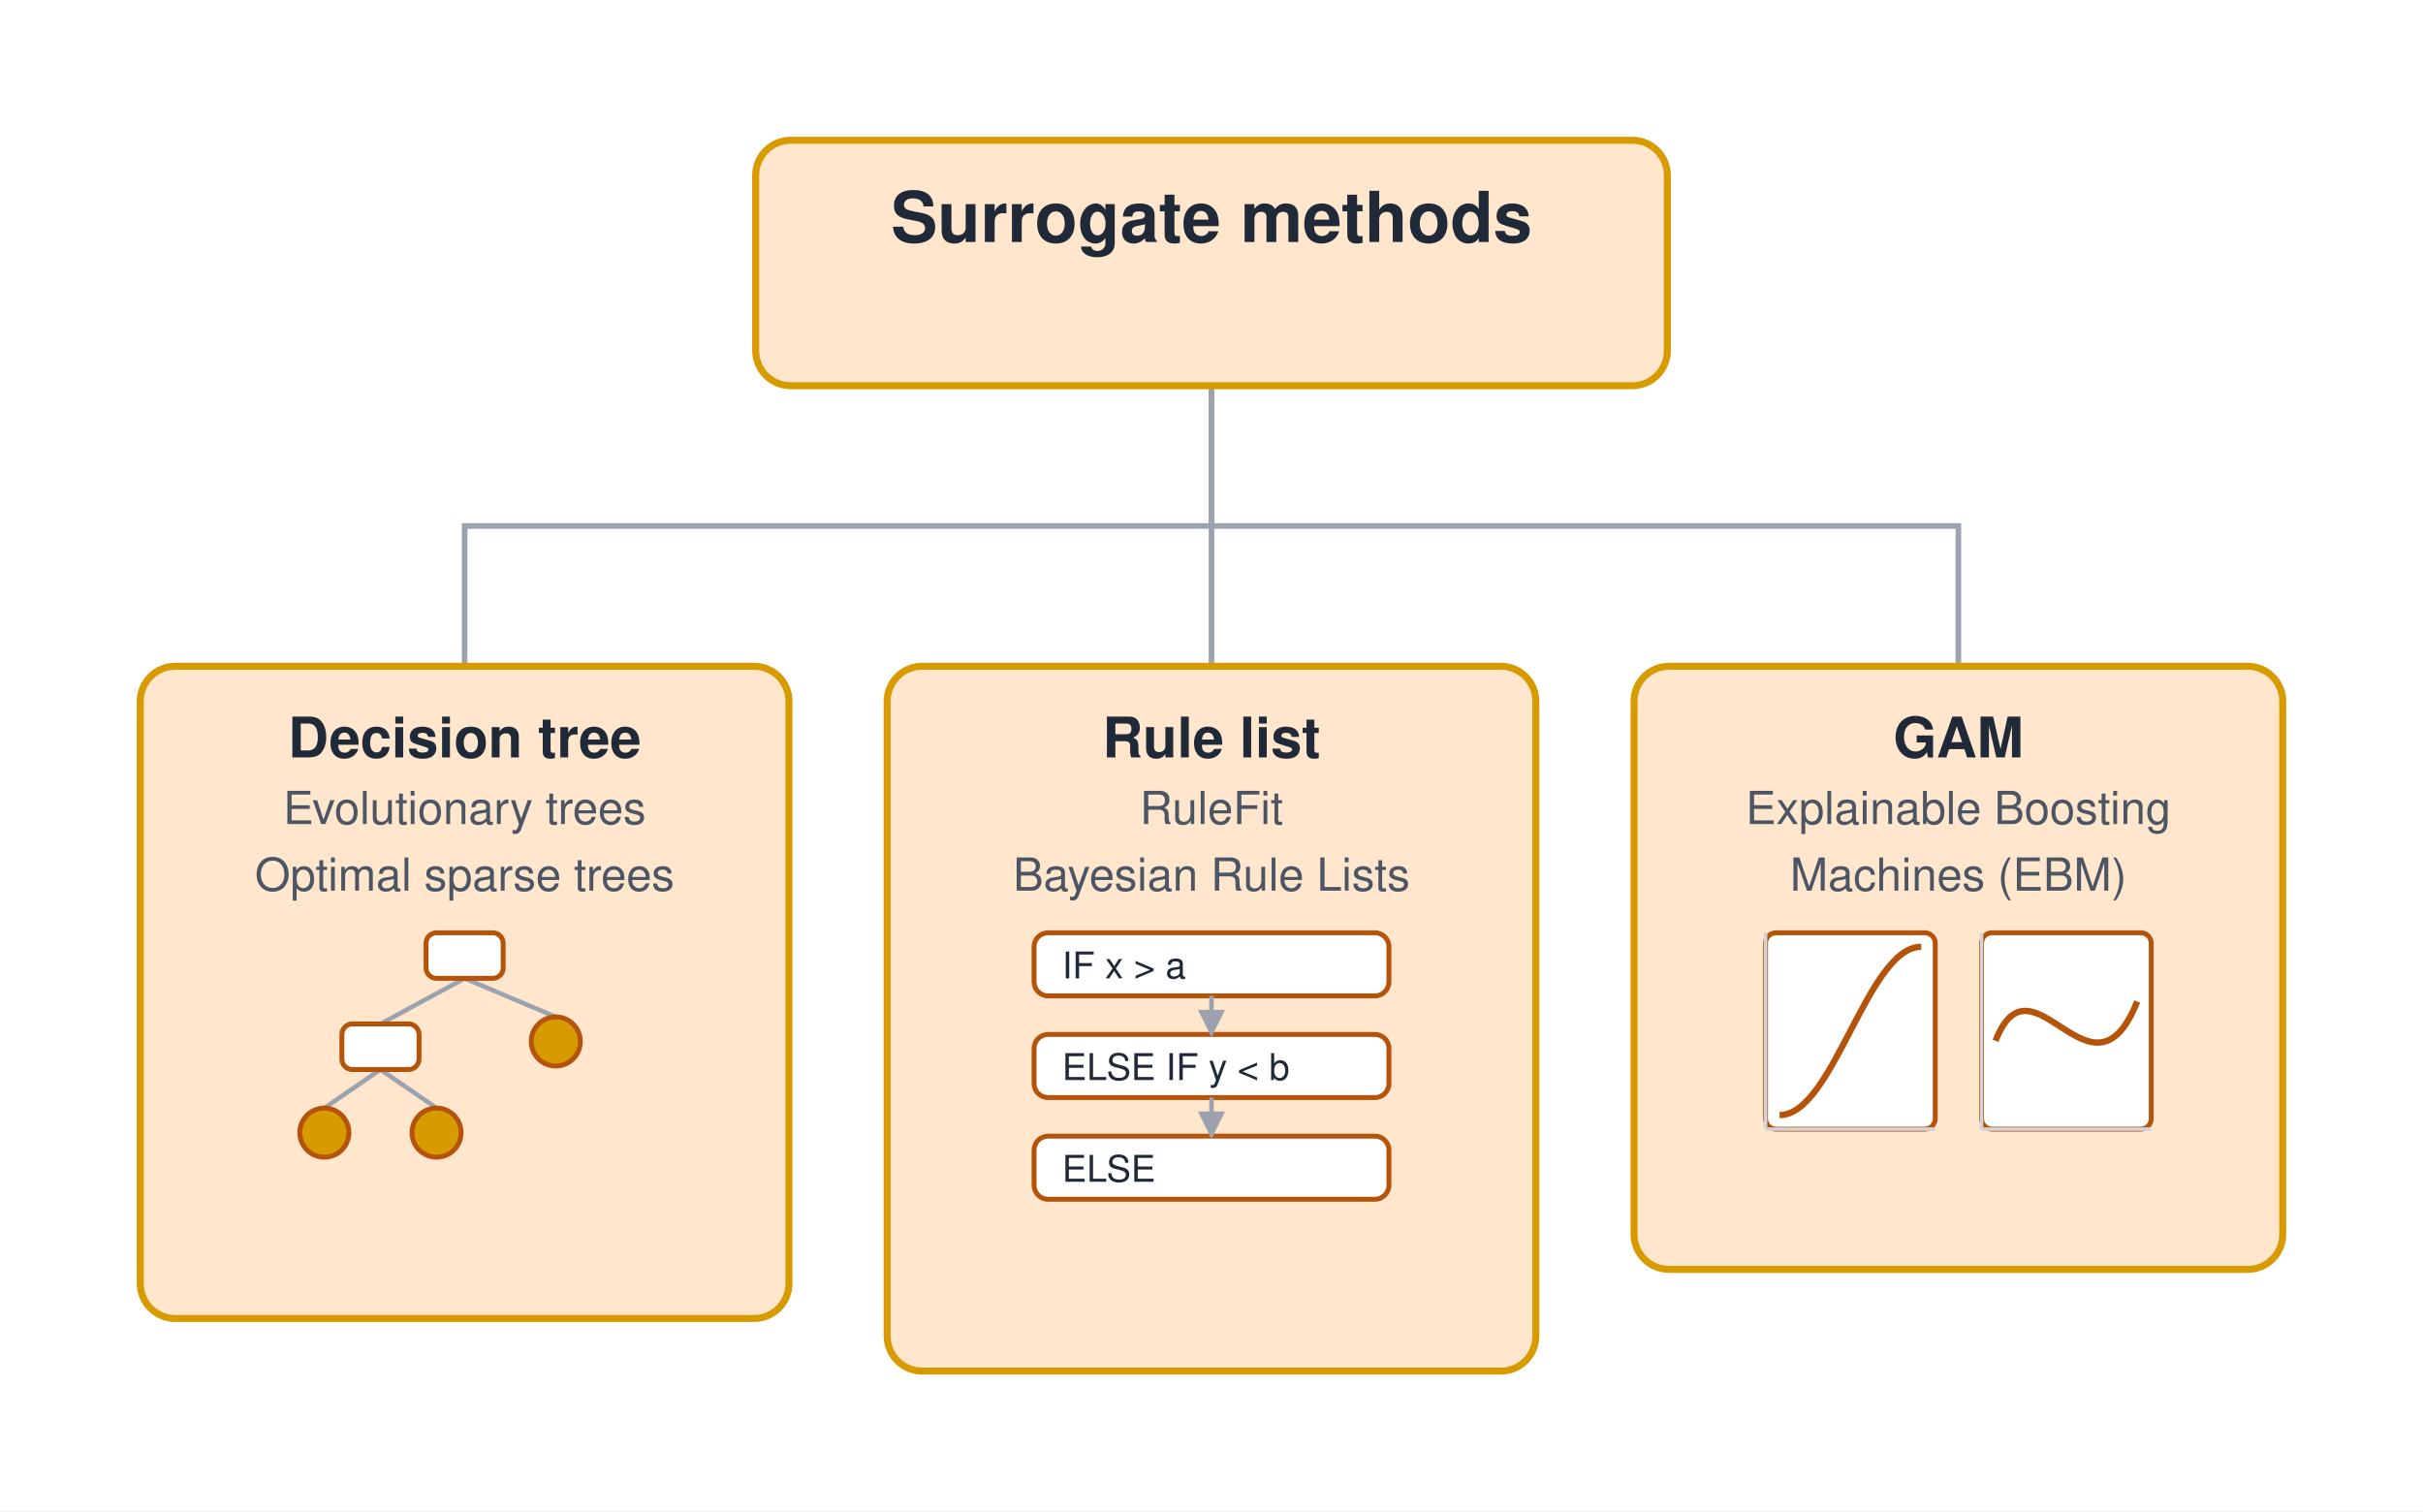
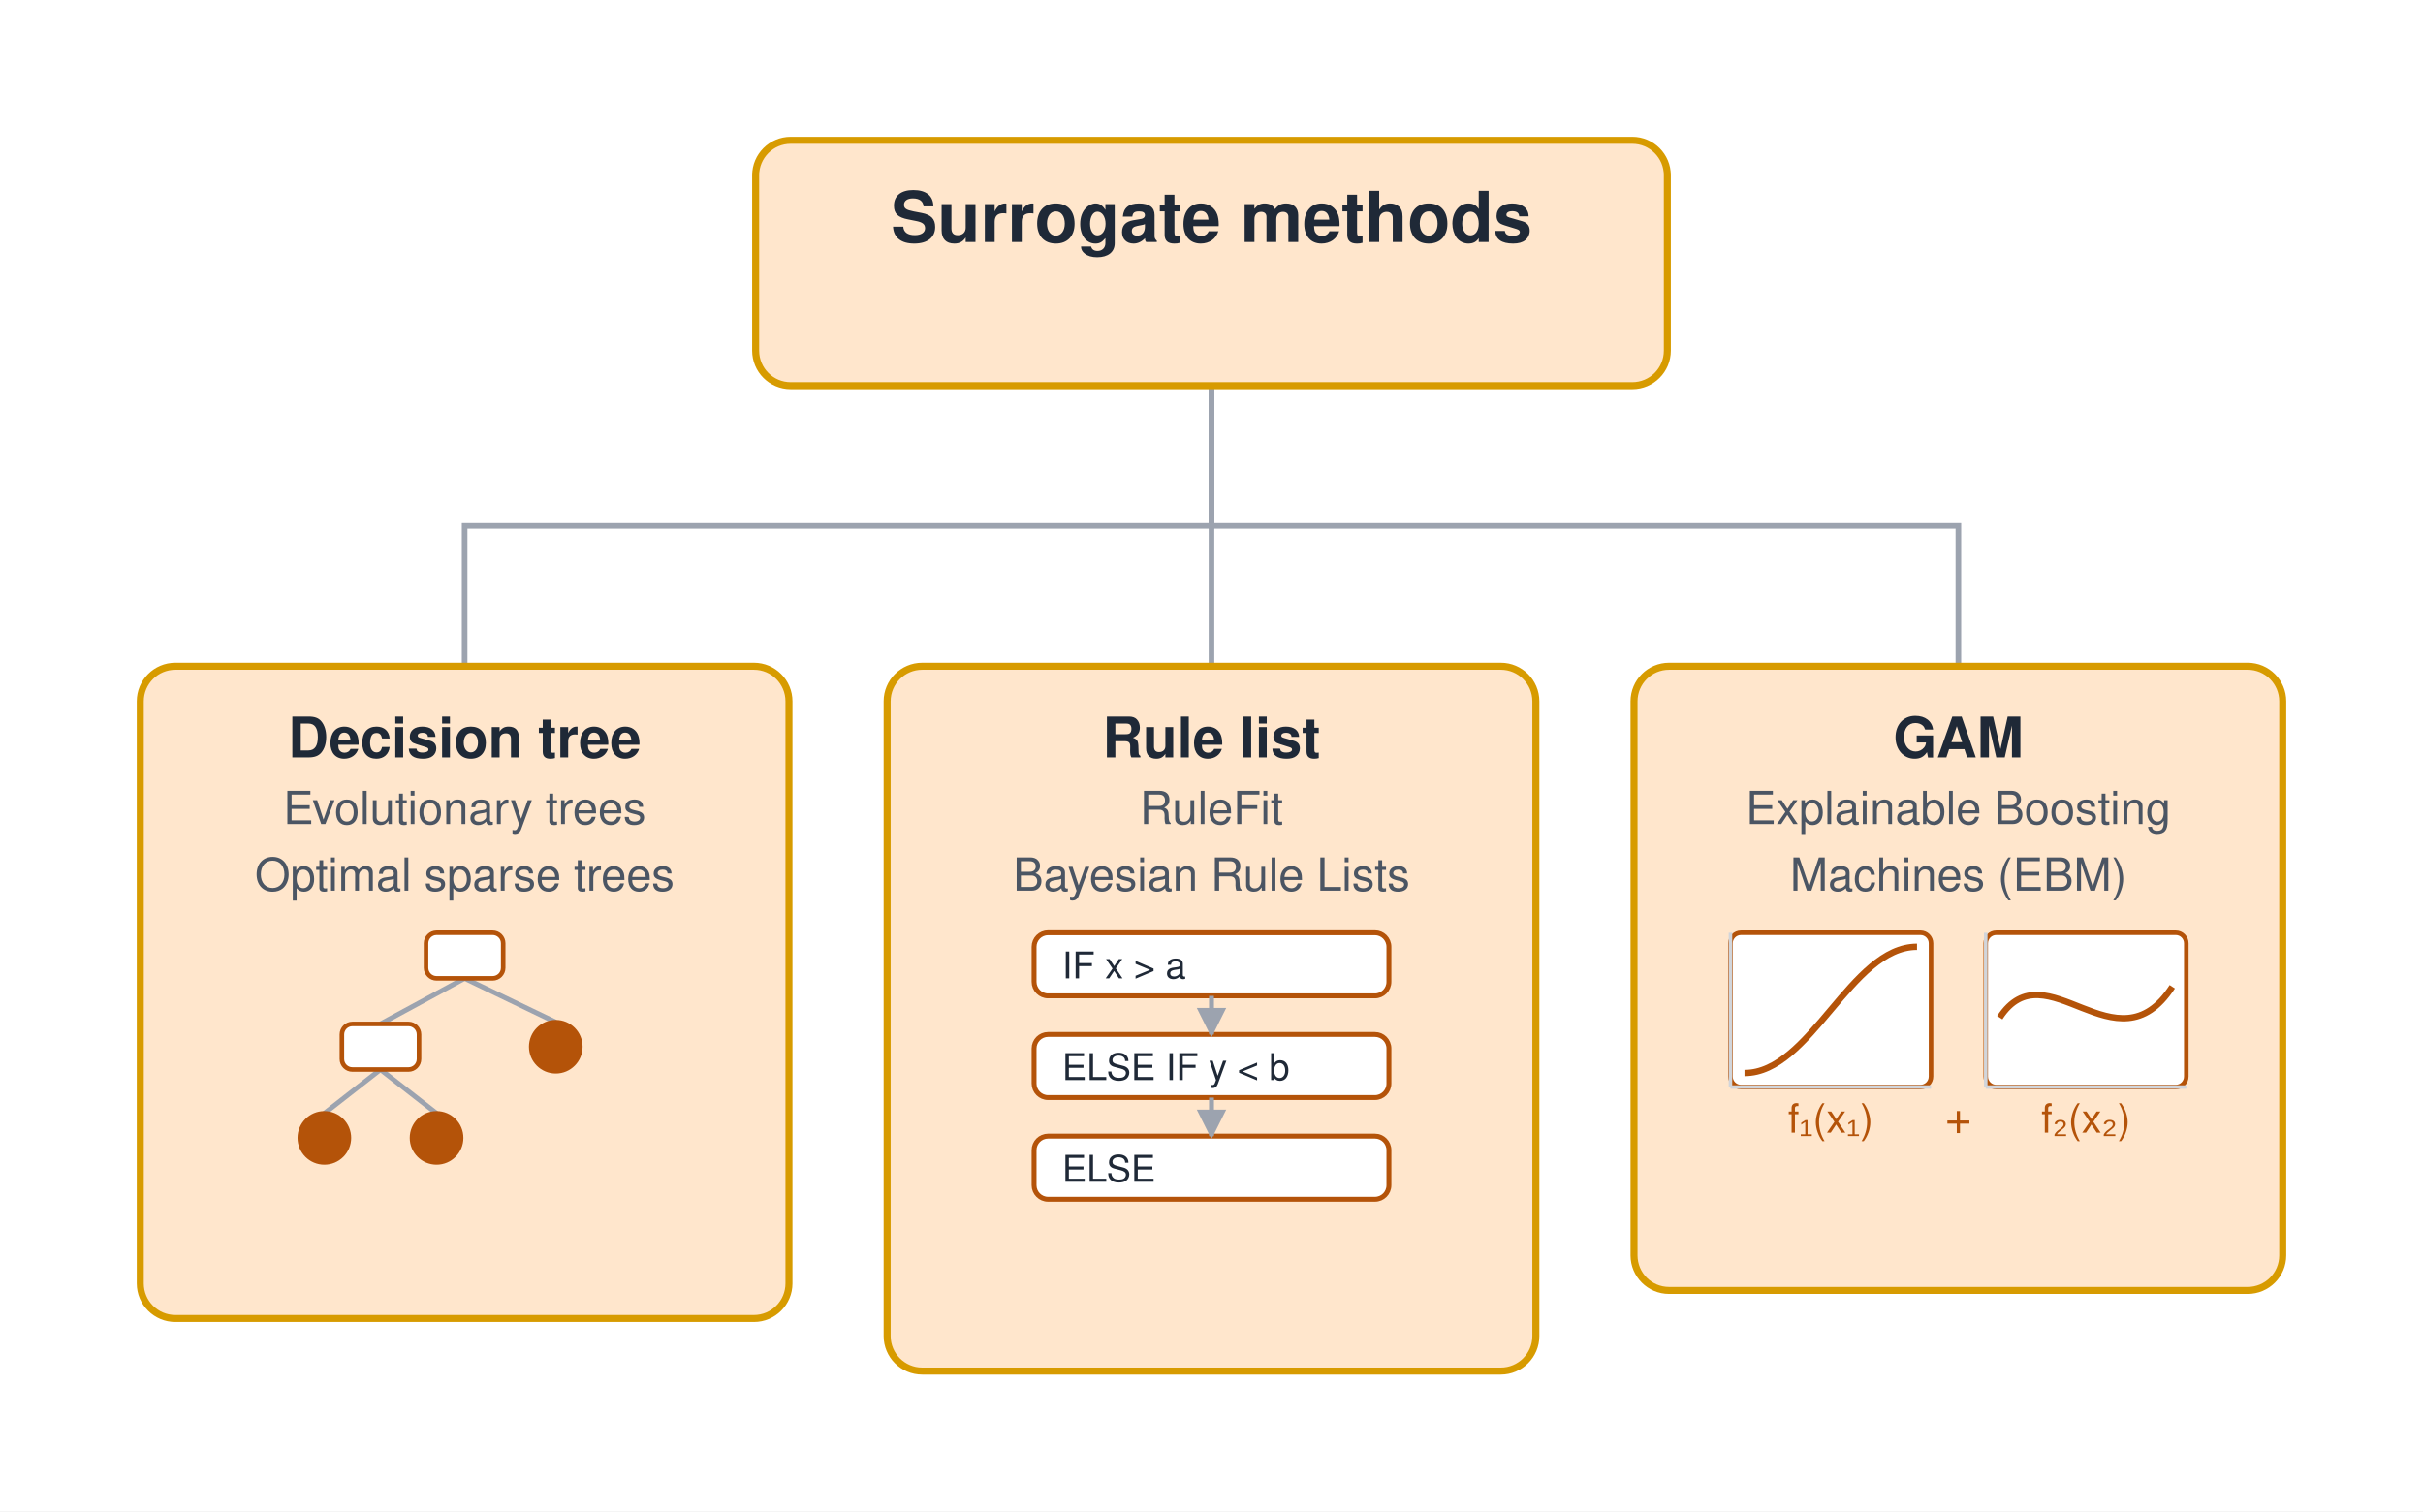
- <svg xmlns="http://www.w3.org/2000/svg" version="1.1" content="&lt;mxfile host=&quot;app.diagrams.net&quot;&gt;&lt;diagram id=&quot;fi-sur&quot; name=&quot;Feature importance - SUR&quot;&gt;&lt;mxGraphModel dx=&quot;691&quot; dy=&quot;431&quot; grid=&quot;1&quot; gridSize=&quot;10&quot; page=&quot;1&quot; pageWidth=&quot;691&quot; pageHeight=&quot;431&quot;&gt;&lt;root&gt;&lt;mxCell id=&quot;0&quot;/&gt;&lt;mxCell id=&quot;1&quot; parent=&quot;0&quot;/&gt;&lt;mxCell id=&quot;SUR&quot; value=&quot;&amp;lt;span style=&amp;quot;font-size:20px;color:#1F2937;font-weight:bold;&amp;quot;&amp;gt;Surrogate methods&amp;lt;/span&amp;gt;&quot; style=&quot;rounded=1;whiteSpace=wrap;html=1;fillColor=#FFE6CC;strokeColor=#D79B00;strokeWidth=2;&quot; vertex=&quot;1&quot; parent=&quot;1&quot;&gt;&lt;mxGeometry x=&quot;216&quot; y=&quot;40&quot; width=&quot;260&quot; height=&quot;70&quot; as=&quot;geometry&quot;/&gt;&lt;/mxCell&gt;&lt;mxCell id=&quot;SUR_TREE&quot; value=&quot;&amp;lt;span style=&amp;quot;font-size:16px;color:#1F2937;font-weight:bold;&amp;quot;&amp;gt;Decision tree&amp;lt;/span&amp;gt;&amp;lt;br&amp;gt;&amp;lt;span style=&amp;quot;font-size:13px;color:#4B5563;&amp;quot;&amp;gt;Evolutionary trees&amp;lt;/span&amp;gt;&amp;lt;br&amp;gt;&amp;lt;span style=&amp;quot;font-size:13px;color:#4B5563;&amp;quot;&amp;gt;Optimal sparse trees&amp;lt;/span&amp;gt;&quot; style=&quot;rounded=1;whiteSpace=wrap;html=1;fillColor=#FFE6CC;strokeColor=#D79B00;strokeWidth=2;&quot; vertex=&quot;1&quot; parent=&quot;1&quot;&gt;&lt;mxGeometry x=&quot;40&quot; y=&quot;190&quot; width=&quot;185&quot; height=&quot;186&quot; as=&quot;geometry&quot;/&gt;&lt;/mxCell&gt;&lt;mxCell id=&quot;SUR_TREE_root&quot; value=&quot;&quot; style=&quot;rounded=1;whiteSpace=wrap;html=1;fillColor=#FFFFFF;strokeColor=#B45309;&quot; vertex=&quot;1&quot; parent=&quot;1&quot;&gt;&lt;mxGeometry x=&quot;122&quot; y=&quot;266&quot; width=&quot;22&quot; height=&quot;13&quot; as=&quot;geometry&quot;/&gt;&lt;/mxCell&gt;&lt;mxCell id=&quot;SUR_TREE_left&quot; value=&quot;&quot; style=&quot;rounded=1;whiteSpace=wrap;html=1;fillColor=#FFFFFF;strokeColor=#B45309;&quot; vertex=&quot;1&quot; parent=&quot;1&quot;&gt;&lt;mxGeometry x=&quot;98&quot; y=&quot;292&quot; width=&quot;22&quot; height=&quot;13&quot; as=&quot;geometry&quot;/&gt;&lt;/mxCell&gt;&lt;mxCell id=&quot;SUR_TREE_right&quot; value=&quot;&quot; style=&quot;ellipse;whiteSpace=wrap;html=1;fillColor=#D79B00;strokeColor=#B45309;&quot; vertex=&quot;1&quot; parent=&quot;1&quot;&gt;&lt;mxGeometry x=&quot;152&quot; y=&quot;290&quot; width=&quot;14&quot; height=&quot;14&quot; as=&quot;geometry&quot;/&gt;&lt;/mxCell&gt;&lt;mxCell id=&quot;SUR_TREE_gl&quot; value=&quot;&quot; style=&quot;ellipse;whiteSpace=wrap;html=1;fillColor=#D79B00;strokeColor=#B45309;&quot; vertex=&quot;1&quot; parent=&quot;1&quot;&gt;&lt;mxGeometry x=&quot;86&quot; y=&quot;316&quot; width=&quot;14&quot; height=&quot;14&quot; as=&quot;geometry&quot;/&gt;&lt;/mxCell&gt;&lt;mxCell id=&quot;SUR_TREE_gr&quot; value=&quot;&quot; style=&quot;ellipse;whiteSpace=wrap;html=1;fillColor=#D79B00;strokeColor=#B45309;&quot; vertex=&quot;1&quot; parent=&quot;1&quot;&gt;&lt;mxGeometry x=&quot;118&quot; y=&quot;316&quot; width=&quot;14&quot; height=&quot;14&quot; as=&quot;geometry&quot;/&gt;&lt;/mxCell&gt;&lt;mxCell id=&quot;SUR_TREE_e0&quot; style=&quot;edgeStyle=none;html=1;endArrow=none;strokeColor=#9CA3AF;&quot; edge=&quot;1&quot; parent=&quot;1&quot; source=&quot;SUR_TREE_root&quot; target=&quot;SUR_TREE_left&quot;&gt;&lt;mxGeometry relative=&quot;1&quot; as=&quot;geometry&quot;/&gt;&lt;/mxCell&gt;&lt;mxCell id=&quot;SUR_TREE_e1&quot; style=&quot;edgeStyle=none;html=1;endArrow=none;strokeColor=#9CA3AF;&quot; edge=&quot;1&quot; parent=&quot;1&quot; source=&quot;SUR_TREE_root&quot; target=&quot;SUR_TREE_right&quot;&gt;&lt;mxGeometry relative=&quot;1&quot; as=&quot;geometry&quot;/&gt;&lt;/mxCell&gt;&lt;mxCell id=&quot;SUR_TREE_e2&quot; style=&quot;edgeStyle=none;html=1;endArrow=none;strokeColor=#9CA3AF;&quot; edge=&quot;1&quot; parent=&quot;1&quot; source=&quot;SUR_TREE_left&quot; target=&quot;SUR_TREE_gl&quot;&gt;&lt;mxGeometry relative=&quot;1&quot; as=&quot;geometry&quot;/&gt;&lt;/mxCell&gt;&lt;mxCell id=&quot;SUR_TREE_e3&quot; style=&quot;edgeStyle=none;html=1;endArrow=none;strokeColor=#9CA3AF;&quot; edge=&quot;1&quot; parent=&quot;1&quot; source=&quot;SUR_TREE_left&quot; target=&quot;SUR_TREE_gr&quot;&gt;&lt;mxGeometry relative=&quot;1&quot; as=&quot;geometry&quot;/&gt;&lt;/mxCell&gt;&lt;mxCell id=&quot;SUR_RULE&quot; value=&quot;&amp;lt;span style=&amp;quot;font-size:16px;color:#1F2937;font-weight:bold;&amp;quot;&amp;gt;Rule list&amp;lt;/span&amp;gt;&amp;lt;br&amp;gt;&amp;lt;span style=&amp;quot;font-size:13px;color:#4B5563;&amp;quot;&amp;gt;RuleFit&amp;lt;/span&amp;gt;&amp;lt;br&amp;gt;&amp;lt;span style=&amp;quot;font-size:13px;color:#4B5563;&amp;quot;&amp;gt;Bayesian Rule Lists&amp;lt;/span&amp;gt;&quot; style=&quot;rounded=1;whiteSpace=wrap;html=1;fillColor=#FFE6CC;strokeColor=#D79B00;strokeWidth=2;&quot; vertex=&quot;1&quot; parent=&quot;1&quot;&gt;&lt;mxGeometry x=&quot;253&quot; y=&quot;190&quot; width=&quot;185&quot; height=&quot;201&quot; as=&quot;geometry&quot;/&gt;&lt;/mxCell&gt;&lt;mxCell id=&quot;SUR_RULE_r0&quot; value=&quot;IF  x &amp;gt; a&quot; style=&quot;rounded=1;whiteSpace=wrap;html=1;align=left;spacingLeft=6;fontSize=11;fillColor=#FFFFFF;strokeColor=#B45309;&quot; vertex=&quot;1&quot; parent=&quot;1&quot;&gt;&lt;mxGeometry x=&quot;295&quot; y=&quot;266&quot; width=&quot;101&quot; height=&quot;18&quot; as=&quot;geometry&quot;/&gt;&lt;/mxCell&gt;&lt;mxCell id=&quot;SUR_RULE_r1&quot; value=&quot;ELSE IF  y &amp;lt; b&quot; style=&quot;rounded=1;whiteSpace=wrap;html=1;align=left;spacingLeft=6;fontSize=11;fillColor=#FFFFFF;strokeColor=#B45309;&quot; vertex=&quot;1&quot; parent=&quot;1&quot;&gt;&lt;mxGeometry x=&quot;295&quot; y=&quot;295&quot; width=&quot;101&quot; height=&quot;18&quot; as=&quot;geometry&quot;/&gt;&lt;/mxCell&gt;&lt;mxCell id=&quot;SUR_RULE_re1&quot; style=&quot;edgeStyle=none;html=1;endArrow=block;endSize=5;strokeColor=#9CA3AF;&quot; edge=&quot;1&quot; parent=&quot;1&quot; source=&quot;SUR_RULE_r0&quot; target=&quot;SUR_RULE_r1&quot;&gt;&lt;mxGeometry relative=&quot;1&quot; as=&quot;geometry&quot;/&gt;&lt;/mxCell&gt;&lt;mxCell id=&quot;SUR_RULE_r2&quot; value=&quot;ELSE&quot; style=&quot;rounded=1;whiteSpace=wrap;html=1;align=left;spacingLeft=6;fontSize=11;fillColor=#FFFFFF;strokeColor=#B45309;&quot; vertex=&quot;1&quot; parent=&quot;1&quot;&gt;&lt;mxGeometry x=&quot;295&quot; y=&quot;324&quot; width=&quot;101&quot; height=&quot;18&quot; as=&quot;geometry&quot;/&gt;&lt;/mxCell&gt;&lt;mxCell id=&quot;SUR_RULE_re2&quot; style=&quot;edgeStyle=none;html=1;endArrow=block;endSize=5;strokeColor=#9CA3AF;&quot; edge=&quot;1&quot; parent=&quot;1&quot; source=&quot;SUR_RULE_r1&quot; target=&quot;SUR_RULE_r2&quot;&gt;&lt;mxGeometry relative=&quot;1&quot; as=&quot;geometry&quot;/&gt;&lt;/mxCell&gt;&lt;mxCell id=&quot;SUR_GAM&quot; value=&quot;&amp;lt;span style=&amp;quot;font-size:16px;color:#1F2937;font-weight:bold;&amp;quot;&amp;gt;GAM&amp;lt;/span&amp;gt;&amp;lt;br&amp;gt;&amp;lt;span style=&amp;quot;font-size:13px;color:#4B5563;&amp;quot;&amp;gt;Explainable Boosting&amp;lt;/span&amp;gt;&amp;lt;br&amp;gt;&amp;lt;span style=&amp;quot;font-size:13px;color:#4B5563;&amp;quot;&amp;gt;Machines (EBM)&amp;lt;/span&amp;gt;&quot; style=&quot;rounded=1;whiteSpace=wrap;html=1;fillColor=#FFE6CC;strokeColor=#D79B00;strokeWidth=2;&quot; vertex=&quot;1&quot; parent=&quot;1&quot;&gt;&lt;mxGeometry x=&quot;466&quot; y=&quot;190&quot; width=&quot;185&quot; height=&quot;172&quot; as=&quot;geometry&quot;/&gt;&lt;/mxCell&gt;&lt;mxCell id=&quot;SUR_GAM_f1&quot; value=&quot;&quot; style=&quot;rounded=1;whiteSpace=wrap;html=1;fillColor=#FFFFFF;strokeColor=#B45309;&quot; vertex=&quot;1&quot; parent=&quot;1&quot;&gt;&lt;mxGeometry x=&quot;504&quot; y=&quot;266&quot; width=&quot;48&quot; height=&quot;56&quot; as=&quot;geometry&quot;/&gt;&lt;/mxCell&gt;&lt;mxCell id=&quot;SUR_GAM_f2&quot; value=&quot;&quot; style=&quot;rounded=1;whiteSpace=wrap;html=1;fillColor=#FFFFFF;strokeColor=#B45309;&quot; vertex=&quot;1&quot; parent=&quot;1&quot;&gt;&lt;mxGeometry x=&quot;565&quot; y=&quot;266&quot; width=&quot;48&quot; height=&quot;56&quot; as=&quot;geometry&quot;/&gt;&lt;/mxCell&gt;&lt;mxCell id=&quot;SUR_GAM_c1&quot; style=&quot;edgeStyle=none;html=1;curved=1;endArrow=none;strokeColor=#B45309;strokeWidth=2;&quot; edge=&quot;1&quot; parent=&quot;1&quot;&gt;&lt;mxGeometry relative=&quot;1&quot; as=&quot;geometry&quot;&gt;&lt;mxPoint x=&quot;508&quot; y=&quot;318&quot; as=&quot;sourcePoint&quot;/&gt;&lt;mxPoint x=&quot;548&quot; y=&quot;270&quot; as=&quot;targetPoint&quot;/&gt;&lt;Array as=&quot;points&quot;&gt;&lt;mxPoint x=&quot;523&quot; y=&quot;318&quot;/&gt;&lt;mxPoint x=&quot;533&quot; y=&quot;270&quot;/&gt;&lt;/Array&gt;&lt;/mxGeometry&gt;&lt;/mxCell&gt;&lt;mxCell id=&quot;SUR_GAM_c2&quot; style=&quot;edgeStyle=none;html=1;curved=1;endArrow=none;strokeColor=#B45309;strokeWidth=2;&quot; edge=&quot;1&quot; parent=&quot;1&quot;&gt;&lt;mxGeometry relative=&quot;1&quot; as=&quot;geometry&quot;&gt;&lt;mxPoint x=&quot;569&quot; y=&quot;297&quot; as=&quot;sourcePoint&quot;/&gt;&lt;mxPoint x=&quot;610&quot; y=&quot;286&quot; as=&quot;targetPoint&quot;/&gt;&lt;Array as=&quot;points&quot;&gt;&lt;mxPoint x=&quot;580&quot; y=&quot;270&quot;/&gt;&lt;mxPoint x=&quot;597&quot; y=&quot;318&quot;/&gt;&lt;/Array&gt;&lt;/mxGeometry&gt;&lt;/mxCell&gt;&lt;mxCell id=&quot;e0&quot; style=&quot;edgeStyle=orthogonalEdgeStyle;rounded=0;html=1;strokeColor=#9CA3AF;&quot; edge=&quot;1&quot; parent=&quot;1&quot; source=&quot;SUR&quot; target=&quot;SUR_TREE&quot;&gt;&lt;mxGeometry relative=&quot;1&quot; as=&quot;geometry&quot;/&gt;&lt;/mxCell&gt;&lt;mxCell id=&quot;e1&quot; style=&quot;edgeStyle=orthogonalEdgeStyle;rounded=0;html=1;strokeColor=#9CA3AF;&quot; edge=&quot;1&quot; parent=&quot;1&quot; source=&quot;SUR&quot; target=&quot;SUR_RULE&quot;&gt;&lt;mxGeometry relative=&quot;1&quot; as=&quot;geometry&quot;/&gt;&lt;/mxCell&gt;&lt;mxCell id=&quot;e2&quot; style=&quot;edgeStyle=orthogonalEdgeStyle;rounded=0;html=1;strokeColor=#9CA3AF;&quot; edge=&quot;1&quot; parent=&quot;1&quot; source=&quot;SUR&quot; target=&quot;SUR_GAM&quot;&gt;&lt;mxGeometry relative=&quot;1&quot; as=&quot;geometry&quot;/&gt;&lt;/mxCell&gt;&lt;/root&gt;&lt;/mxGraphModel&gt;&lt;/diagram&gt;&lt;/mxfile&gt;" width="691" height="431" viewBox="0 0 691 431">
+ <svg xmlns="http://www.w3.org/2000/svg" version="1.1" content="&lt;mxfile host=&quot;app.diagrams.net&quot;&gt;&lt;diagram id=&quot;fi-sur&quot; name=&quot;Feature importance - SUR&quot;&gt;&lt;mxGraphModel dx=&quot;691&quot; dy=&quot;431&quot; grid=&quot;1&quot; gridSize=&quot;10&quot; page=&quot;1&quot; pageWidth=&quot;691&quot; pageHeight=&quot;431&quot;&gt;&lt;root&gt;&lt;mxCell id=&quot;0&quot;/&gt;&lt;mxCell id=&quot;1&quot; parent=&quot;0&quot;/&gt;&lt;mxCell id=&quot;SUR&quot; value=&quot;&amp;lt;span style=&amp;quot;font-size:20px;color:#1F2937;font-weight:bold;&amp;quot;&amp;gt;Surrogate methods&amp;lt;/span&amp;gt;&quot; style=&quot;rounded=1;whiteSpace=wrap;html=1;fillColor=#FFE6CC;strokeColor=#D79B00;strokeWidth=2;&quot; vertex=&quot;1&quot; parent=&quot;1&quot;&gt;&lt;mxGeometry x=&quot;216&quot; y=&quot;40&quot; width=&quot;260&quot; height=&quot;70&quot; as=&quot;geometry&quot;/&gt;&lt;/mxCell&gt;&lt;mxCell id=&quot;SUR_TREE&quot; value=&quot;&amp;lt;span style=&amp;quot;font-size:16px;color:#1F2937;font-weight:bold;&amp;quot;&amp;gt;Decision tree&amp;lt;/span&amp;gt;&amp;lt;br&amp;gt;&amp;lt;span style=&amp;quot;font-size:13px;color:#4B5563;&amp;quot;&amp;gt;Evolutionary trees&amp;lt;/span&amp;gt;&amp;lt;br&amp;gt;&amp;lt;span style=&amp;quot;font-size:13px;color:#4B5563;&amp;quot;&amp;gt;Optimal sparse trees&amp;lt;/span&amp;gt;&quot; style=&quot;rounded=1;whiteSpace=wrap;html=1;fillColor=#FFE6CC;strokeColor=#D79B00;strokeWidth=2;&quot; vertex=&quot;1&quot; parent=&quot;1&quot;&gt;&lt;mxGeometry x=&quot;40&quot; y=&quot;190&quot; width=&quot;185&quot; height=&quot;186&quot; as=&quot;geometry&quot;/&gt;&lt;/mxCell&gt;&lt;mxCell id=&quot;SUR_TREE_e0&quot; style=&quot;edgeStyle=none;html=1;strokeColor=#9CA3AF;strokeWidth=1.4;endArrow=none;&quot; edge=&quot;1&quot; parent=&quot;1&quot;&gt;&lt;mxGeometry relative=&quot;1&quot; as=&quot;geometry&quot;&gt;&lt;mxPoint x=&quot;132&quot; y=&quot;279&quot; as=&quot;sourcePoint&quot;/&gt;&lt;mxPoint x=&quot;108&quot; y=&quot;292&quot; as=&quot;targetPoint&quot;/&gt;&lt;/mxGeometry&gt;&lt;/mxCell&gt;&lt;mxCell id=&quot;SUR_TREE_e1&quot; style=&quot;edgeStyle=none;html=1;strokeColor=#9CA3AF;strokeWidth=1.4;endArrow=none;&quot; edge=&quot;1&quot; parent=&quot;1&quot;&gt;&lt;mxGeometry relative=&quot;1&quot; as=&quot;geometry&quot;&gt;&lt;mxPoint x=&quot;132&quot; y=&quot;279&quot; as=&quot;sourcePoint&quot;/&gt;&lt;mxPoint x=&quot;158&quot; y=&quot;292&quot; as=&quot;targetPoint&quot;/&gt;&lt;/mxGeometry&gt;&lt;/mxCell&gt;&lt;mxCell id=&quot;SUR_TREE_e2&quot; style=&quot;edgeStyle=none;html=1;strokeColor=#9CA3AF;strokeWidth=1.4;endArrow=none;&quot; edge=&quot;1&quot; parent=&quot;1&quot;&gt;&lt;mxGeometry relative=&quot;1&quot; as=&quot;geometry&quot;&gt;&lt;mxPoint x=&quot;108&quot; y=&quot;305&quot; as=&quot;sourcePoint&quot;/&gt;&lt;mxPoint x=&quot;92&quot; y=&quot;318&quot; as=&quot;targetPoint&quot;/&gt;&lt;/mxGeometry&gt;&lt;/mxCell&gt;&lt;mxCell id=&quot;SUR_TREE_e3&quot; style=&quot;edgeStyle=none;html=1;strokeColor=#9CA3AF;strokeWidth=1.4;endArrow=none;&quot; edge=&quot;1&quot; parent=&quot;1&quot;&gt;&lt;mxGeometry relative=&quot;1&quot; as=&quot;geometry&quot;&gt;&lt;mxPoint x=&quot;108&quot; y=&quot;305&quot; as=&quot;sourcePoint&quot;/&gt;&lt;mxPoint x=&quot;124&quot; y=&quot;318&quot; as=&quot;targetPoint&quot;/&gt;&lt;/mxGeometry&gt;&lt;/mxCell&gt;&lt;mxCell id=&quot;SUR_TREE_root&quot; value=&quot;&quot; style=&quot;rounded=1;whiteSpace=wrap;html=1;fillColor=#FFFFFF;strokeColor=#B45309;&quot; vertex=&quot;1&quot; parent=&quot;1&quot;&gt;&lt;mxGeometry x=&quot;122&quot; y=&quot;266&quot; width=&quot;22&quot; height=&quot;13&quot; as=&quot;geometry&quot;/&gt;&lt;/mxCell&gt;&lt;mxCell id=&quot;SUR_TREE_left&quot; value=&quot;&quot; style=&quot;rounded=1;whiteSpace=wrap;html=1;fillColor=#FFFFFF;strokeColor=#B45309;&quot; vertex=&quot;1&quot; parent=&quot;1&quot;&gt;&lt;mxGeometry x=&quot;98&quot; y=&quot;292&quot; width=&quot;22&quot; height=&quot;13&quot; as=&quot;geometry&quot;/&gt;&lt;/mxCell&gt;&lt;mxCell id=&quot;SUR_TREE_right&quot; value=&quot;&quot; style=&quot;ellipse;whiteSpace=wrap;html=1;fillColor=#B45309;strokeColor=#B45309;&quot; vertex=&quot;1&quot; parent=&quot;1&quot;&gt;&lt;mxGeometry x=&quot;152&quot; y=&quot;292&quot; width=&quot;14&quot; height=&quot;14&quot; as=&quot;geometry&quot;/&gt;&lt;/mxCell&gt;&lt;mxCell id=&quot;SUR_TREE_gl&quot; value=&quot;&quot; style=&quot;ellipse;whiteSpace=wrap;html=1;fillColor=#B45309;strokeColor=#B45309;&quot; vertex=&quot;1&quot; parent=&quot;1&quot;&gt;&lt;mxGeometry x=&quot;86&quot; y=&quot;318&quot; width=&quot;14&quot; height=&quot;14&quot; as=&quot;geometry&quot;/&gt;&lt;/mxCell&gt;&lt;mxCell id=&quot;SUR_TREE_gr&quot; value=&quot;&quot; style=&quot;ellipse;whiteSpace=wrap;html=1;fillColor=#B45309;strokeColor=#B45309;&quot; vertex=&quot;1&quot; parent=&quot;1&quot;&gt;&lt;mxGeometry x=&quot;118&quot; y=&quot;318&quot; width=&quot;14&quot; height=&quot;14&quot; as=&quot;geometry&quot;/&gt;&lt;/mxCell&gt;&lt;mxCell id=&quot;SUR_RULE&quot; value=&quot;&amp;lt;span style=&amp;quot;font-size:16px;color:#1F2937;font-weight:bold;&amp;quot;&amp;gt;Rule list&amp;lt;/span&amp;gt;&amp;lt;br&amp;gt;&amp;lt;span style=&amp;quot;font-size:13px;color:#4B5563;&amp;quot;&amp;gt;RuleFit&amp;lt;/span&amp;gt;&amp;lt;br&amp;gt;&amp;lt;span style=&amp;quot;font-size:13px;color:#4B5563;&amp;quot;&amp;gt;Bayesian Rule Lists&amp;lt;/span&amp;gt;&quot; style=&quot;rounded=1;whiteSpace=wrap;html=1;fillColor=#FFE6CC;strokeColor=#D79B00;strokeWidth=2;&quot; vertex=&quot;1&quot; parent=&quot;1&quot;&gt;&lt;mxGeometry x=&quot;253&quot; y=&quot;190&quot; width=&quot;185&quot; height=&quot;201&quot; as=&quot;geometry&quot;/&gt;&lt;/mxCell&gt;&lt;mxCell id=&quot;SUR_RULE_r0&quot; value=&quot;IF  x &amp;gt; a&quot; style=&quot;rounded=1;whiteSpace=wrap;html=1;align=left;spacingLeft=6;fontSize=11;fillColor=#FFFFFF;strokeColor=#B45309;&quot; vertex=&quot;1&quot; parent=&quot;1&quot;&gt;&lt;mxGeometry x=&quot;295&quot; y=&quot;266&quot; width=&quot;101&quot; height=&quot;18&quot; as=&quot;geometry&quot;/&gt;&lt;/mxCell&gt;&lt;mxCell id=&quot;SUR_RULE_r1&quot; value=&quot;ELSE IF  y &amp;lt; b&quot; style=&quot;rounded=1;whiteSpace=wrap;html=1;align=left;spacingLeft=6;fontSize=11;fillColor=#FFFFFF;strokeColor=#B45309;&quot; vertex=&quot;1&quot; parent=&quot;1&quot;&gt;&lt;mxGeometry x=&quot;295&quot; y=&quot;295&quot; width=&quot;101&quot; height=&quot;18&quot; as=&quot;geometry&quot;/&gt;&lt;/mxCell&gt;&lt;mxCell id=&quot;SUR_RULE_re1&quot; style=&quot;edgeStyle=none;html=1;strokeColor=#9CA3AF;strokeWidth=1.4;endArrow=block;endSize=5;&quot; edge=&quot;1&quot; parent=&quot;1&quot;&gt;&lt;mxGeometry relative=&quot;1&quot; as=&quot;geometry&quot;&gt;&lt;mxPoint x=&quot;346&quot; y=&quot;284&quot; as=&quot;sourcePoint&quot;/&gt;&lt;mxPoint x=&quot;346&quot; y=&quot;295&quot; as=&quot;targetPoint&quot;/&gt;&lt;/mxGeometry&gt;&lt;/mxCell&gt;&lt;mxCell id=&quot;SUR_RULE_r2&quot; value=&quot;ELSE&quot; style=&quot;rounded=1;whiteSpace=wrap;html=1;align=left;spacingLeft=6;fontSize=11;fillColor=#FFFFFF;strokeColor=#B45309;&quot; vertex=&quot;1&quot; parent=&quot;1&quot;&gt;&lt;mxGeometry x=&quot;295&quot; y=&quot;324&quot; width=&quot;101&quot; height=&quot;18&quot; as=&quot;geometry&quot;/&gt;&lt;/mxCell&gt;&lt;mxCell id=&quot;SUR_RULE_re2&quot; style=&quot;edgeStyle=none;html=1;strokeColor=#9CA3AF;strokeWidth=1.4;endArrow=block;endSize=5;&quot; edge=&quot;1&quot; parent=&quot;1&quot;&gt;&lt;mxGeometry relative=&quot;1&quot; as=&quot;geometry&quot;&gt;&lt;mxPoint x=&quot;346&quot; y=&quot;313&quot; as=&quot;sourcePoint&quot;/&gt;&lt;mxPoint x=&quot;346&quot; y=&quot;324&quot; as=&quot;targetPoint&quot;/&gt;&lt;/mxGeometry&gt;&lt;/mxCell&gt;&lt;mxCell id=&quot;SUR_GAM&quot; value=&quot;&amp;lt;span style=&amp;quot;font-size:16px;color:#1F2937;font-weight:bold;&amp;quot;&amp;gt;GAM&amp;lt;/span&amp;gt;&amp;lt;br&amp;gt;&amp;lt;span style=&amp;quot;font-size:13px;color:#4B5563;&amp;quot;&amp;gt;Explainable Boosting&amp;lt;/span&amp;gt;&amp;lt;br&amp;gt;&amp;lt;span style=&amp;quot;font-size:13px;color:#4B5563;&amp;quot;&amp;gt;Machines (EBM)&amp;lt;/span&amp;gt;&quot; style=&quot;rounded=1;whiteSpace=wrap;html=1;fillColor=#FFE6CC;strokeColor=#D79B00;strokeWidth=2;&quot; vertex=&quot;1&quot; parent=&quot;1&quot;&gt;&lt;mxGeometry x=&quot;466&quot; y=&quot;190&quot; width=&quot;185&quot; height=&quot;178&quot; as=&quot;geometry&quot;/&gt;&lt;/mxCell&gt;&lt;mxCell id=&quot;SUR_GAM_f1&quot; value=&quot;&quot; style=&quot;rounded=1;whiteSpace=wrap;html=1;fillColor=#FFFFFF;strokeColor=#B45309;&quot; vertex=&quot;1&quot; parent=&quot;1&quot;&gt;&lt;mxGeometry x=&quot;494&quot; y=&quot;266&quot; width=&quot;57&quot; height=&quot;44&quot; as=&quot;geometry&quot;/&gt;&lt;/mxCell&gt;&lt;mxCell id=&quot;SUR_GAM_f2&quot; value=&quot;&quot; style=&quot;rounded=1;whiteSpace=wrap;html=1;fillColor=#FFFFFF;strokeColor=#B45309;&quot; vertex=&quot;1&quot; parent=&quot;1&quot;&gt;&lt;mxGeometry x=&quot;566&quot; y=&quot;266&quot; width=&quot;57&quot; height=&quot;44&quot; as=&quot;geometry&quot;/&gt;&lt;/mxCell&gt;&lt;mxCell id=&quot;SUR_GAM_c1&quot; style=&quot;edgeStyle=none;html=1;strokeColor=#B45309;strokeWidth=1.8;curved=1;endArrow=none;&quot; edge=&quot;1&quot; parent=&quot;1&quot;&gt;&lt;mxGeometry relative=&quot;1&quot; as=&quot;geometry&quot;&gt;&lt;mxPoint x=&quot;498&quot; y=&quot;306&quot; as=&quot;sourcePoint&quot;/&gt;&lt;mxPoint x=&quot;547&quot; y=&quot;270&quot; as=&quot;targetPoint&quot;/&gt;&lt;Array as=&quot;points&quot;&gt;&lt;mxPoint x=&quot;516&quot; y=&quot;306&quot;/&gt;&lt;mxPoint x=&quot;528&quot; y=&quot;270&quot;/&gt;&lt;/Array&gt;&lt;/mxGeometry&gt;&lt;/mxCell&gt;&lt;mxCell id=&quot;SUR_GAM_c2&quot; style=&quot;edgeStyle=none;html=1;strokeColor=#B45309;strokeWidth=1.8;curved=1;endArrow=none;&quot; edge=&quot;1&quot; parent=&quot;1&quot;&gt;&lt;mxGeometry relative=&quot;1&quot; as=&quot;geometry&quot;&gt;&lt;mxPoint x=&quot;570&quot; y=&quot;290&quot; as=&quot;sourcePoint&quot;/&gt;&lt;mxPoint x=&quot;620&quot; y=&quot;281&quot; as=&quot;targetPoint&quot;/&gt;&lt;Array as=&quot;points&quot;&gt;&lt;mxPoint x=&quot;583&quot; y=&quot;270&quot;/&gt;&lt;mxPoint x=&quot;603&quot; y=&quot;306&quot;/&gt;&lt;/Array&gt;&lt;/mxGeometry&gt;&lt;/mxCell&gt;&lt;mxCell id=&quot;SUR_GAM_lab1&quot; value=&quot;f₁(x₁)&quot; style=&quot;text;html=1;align=center;verticalAlign=middle;fontSize=12;fontColor=#B45309;&quot; vertex=&quot;1&quot; parent=&quot;1&quot;&gt;&lt;mxGeometry x=&quot;494&quot; y=&quot;312&quot; width=&quot;57&quot; height=&quot;16&quot; as=&quot;geometry&quot;/&gt;&lt;/mxCell&gt;&lt;mxCell id=&quot;SUR_GAM_lab2&quot; value=&quot;f₂(x₂)&quot; style=&quot;text;html=1;align=center;verticalAlign=middle;fontSize=12;fontColor=#B45309;&quot; vertex=&quot;1&quot; parent=&quot;1&quot;&gt;&lt;mxGeometry x=&quot;566&quot; y=&quot;312&quot; width=&quot;57&quot; height=&quot;16&quot; as=&quot;geometry&quot;/&gt;&lt;/mxCell&gt;&lt;mxCell id=&quot;SUR_GAM_plus&quot; value=&quot;+&quot; style=&quot;text;html=1;align=center;verticalAlign=middle;fontSize=13;fontColor=#B45309;&quot; vertex=&quot;1&quot; parent=&quot;1&quot;&gt;&lt;mxGeometry x=&quot;552&quot; y=&quot;312&quot; width=&quot;14&quot; height=&quot;16&quot; as=&quot;geometry&quot;/&gt;&lt;/mxCell&gt;&lt;mxCell id=&quot;e0&quot; style=&quot;edgeStyle=orthogonalEdgeStyle;rounded=0;html=1;strokeColor=#9CA3AF;&quot; edge=&quot;1&quot; parent=&quot;1&quot; source=&quot;SUR&quot; target=&quot;SUR_TREE&quot;&gt;&lt;mxGeometry relative=&quot;1&quot; as=&quot;geometry&quot;/&gt;&lt;/mxCell&gt;&lt;mxCell id=&quot;e1&quot; style=&quot;edgeStyle=orthogonalEdgeStyle;rounded=0;html=1;strokeColor=#9CA3AF;&quot; edge=&quot;1&quot; parent=&quot;1&quot; source=&quot;SUR&quot; target=&quot;SUR_RULE&quot;&gt;&lt;mxGeometry relative=&quot;1&quot; as=&quot;geometry&quot;/&gt;&lt;/mxCell&gt;&lt;mxCell id=&quot;e2&quot; style=&quot;edgeStyle=orthogonalEdgeStyle;rounded=0;html=1;strokeColor=#9CA3AF;&quot; edge=&quot;1&quot; parent=&quot;1&quot; source=&quot;SUR&quot; target=&quot;SUR_GAM&quot;&gt;&lt;mxGeometry relative=&quot;1&quot; as=&quot;geometry&quot;/&gt;&lt;/mxCell&gt;&lt;/root&gt;&lt;/mxGraphModel&gt;&lt;/diagram&gt;&lt;/mxfile&gt;" width="691" height="431" viewBox="0 0 691 431">
  <defs>
-     <marker id="rulearrow" viewBox="0 0 10 10" refX="9" refY="5" markerWidth="6" markerHeight="6" orient="auto-start-reverse">
+     <marker id="arrow_9CA3AF" viewBox="0 0 10 10" refX="9" refY="5" markerWidth="6" markerHeight="6" orient="auto-start-reverse">
      <path d="M 0 0 L 10 5 L 0 10 z" fill="#9CA3AF" />
    </marker>
  </defs>
  <rect width="691" height="431" fill="white" />
  <path d="M 345.5 110.0 L 345.5 150.0 L 132.5 150.0 L 132.5 190.0" fill="none" stroke="#9CA3AF" stroke-width="1.6" />
  <path d="M 345.5 110.0 L 345.5 150.0 L 345.5 150.0 L 345.5 190.0" fill="none" stroke="#9CA3AF" stroke-width="1.6" />
  <path d="M 345.5 110.0 L 345.5 150.0 L 558.5 150.0 L 558.5 190.0" fill="none" stroke="#9CA3AF" stroke-width="1.6" />
  <rect x="215.5" y="40.0" width="260.0" height="70.0" rx="10" ry="10" fill="#FFE6CC" stroke="#D79B00" stroke-width="2" />
  <text x="345.5" y="69.0" text-anchor="middle" font-family="Helvetica, Arial, sans-serif" font-size="20" font-weight="bold" fill="#1F2937">Surrogate methods</text>
  <rect x="40.0" y="190.0" width="185.0" height="186.0" rx="10" ry="10" fill="#FFE6CC" stroke="#D79B00" stroke-width="2" />
  <text x="132.5" y="216.0" text-anchor="middle" font-family="Helvetica, Arial, sans-serif" font-size="16" font-weight="bold" fill="#1F2937">Decision tree</text>
  <text x="132.5" y="235.0" text-anchor="middle" font-family="Helvetica, Arial, sans-serif" font-size="13" fill="#4B5563">Evolutionary trees</text>
  <text x="132.5" y="254.0" text-anchor="middle" font-family="Helvetica, Arial, sans-serif" font-size="13" fill="#4B5563">Optimal sparse trees</text>
-   <line x1="132.5" y1="279.0" x2="108.5" y2="292.0" stroke="#9CA3AF" stroke-width="1.3" />
-   <line x1="132.5" y1="279.0" x2="158.5" y2="290.0" stroke="#9CA3AF" stroke-width="1.3" />
-   <line x1="108.5" y1="305.0" x2="92.5" y2="316.0" stroke="#9CA3AF" stroke-width="1.3" />
-   <line x1="108.5" y1="305.0" x2="124.5" y2="316.0" stroke="#9CA3AF" stroke-width="1.3" />
-   <rect x="121.5" y="266.0" width="22" height="13" rx="3" ry="3" fill="#FFFFFF" stroke="#B45309" stroke-width="1.4" />
-   <rect x="97.5" y="292.0" width="22" height="13" rx="3" ry="3" fill="#FFFFFF" stroke="#B45309" stroke-width="1.4" />
-   <circle cx="158.5" cy="297.0" r="7" fill="#D79B00" stroke="#B45309" stroke-width="1.4" />
-   <circle cx="92.5" cy="323.0" r="7" fill="#D79B00" stroke="#B45309" stroke-width="1.4" />
-   <circle cx="124.5" cy="323.0" r="7" fill="#D79B00" stroke="#B45309" stroke-width="1.4" />
+   <path d="M 132.5 279.0 L 108.5 292.0" fill="none" stroke="#9CA3AF" stroke-width="1.4" />
+   <path d="M 132.5 279.0 L 158.5 291.5" fill="none" stroke="#9CA3AF" stroke-width="1.4" />
+   <path d="M 108.5 305.0 L 92.5 317.5" fill="none" stroke="#9CA3AF" stroke-width="1.4" />
+   <path d="M 108.5 305.0 L 124.5 317.5" fill="none" stroke="#9CA3AF" stroke-width="1.4" />
+   <rect x="121.5" y="266.0" width="22.0" height="13.0" rx="3" ry="3" fill="#FFFFFF" stroke="#B45309" stroke-width="1.3" />
+   <rect x="97.5" y="292.0" width="22.0" height="13.0" rx="3" ry="3" fill="#FFFFFF" stroke="#B45309" stroke-width="1.3" />
+   <circle cx="158.5" cy="298.5" r="7.0" fill="#B45309" stroke="#B45309" stroke-width="1.3" />
+   <circle cx="92.5" cy="324.5" r="7.0" fill="#B45309" stroke="#B45309" stroke-width="1.3" />
+   <circle cx="124.5" cy="324.5" r="7.0" fill="#B45309" stroke="#B45309" stroke-width="1.3" />
  <rect x="253.0" y="190.0" width="185.0" height="201.0" rx="10" ry="10" fill="#FFE6CC" stroke="#D79B00" stroke-width="2" />
  <text x="345.5" y="216.0" text-anchor="middle" font-family="Helvetica, Arial, sans-serif" font-size="16" font-weight="bold" fill="#1F2937">Rule list</text>
  <text x="345.5" y="235.0" text-anchor="middle" font-family="Helvetica, Arial, sans-serif" font-size="13" fill="#4B5563">RuleFit</text>
  <text x="345.5" y="254.0" text-anchor="middle" font-family="Helvetica, Arial, sans-serif" font-size="13" fill="#4B5563">Bayesian Rule Lists</text>
  <rect x="294.9" y="266.0" width="101.2" height="18" rx="4" ry="4" fill="#FFFFFF" stroke="#B45309" stroke-width="1.4" />
-   <text x="302.9" y="279.0" font-family="Helvetica, Arial, sans-serif" font-size="10.5" fill="#1F2937">IF  x &gt; a</text>
+   <text x="302.9" y="279.0" text-anchor="start" font-family="Helvetica, Arial, sans-serif" font-size="10.5" fill="#1F2937">IF  x &gt; a</text>
  <rect x="294.9" y="295.0" width="101.2" height="18" rx="4" ry="4" fill="#FFFFFF" stroke="#B45309" stroke-width="1.4" />
-   <text x="302.9" y="308.0" font-family="Helvetica, Arial, sans-serif" font-size="10.5" fill="#1F2937">ELSE IF  y &lt; b</text>
-   <line x1="345.5" y1="284.0" x2="345.5" y2="295.0" stroke="#9CA3AF" stroke-width="1.3" marker-end="url(#rulearrow)" />
+   <text x="302.9" y="308.0" text-anchor="start" font-family="Helvetica, Arial, sans-serif" font-size="10.5" fill="#1F2937">ELSE IF  y &lt; b</text>
+   <path d="M 345.5 284.0 L 345.5 295.0" fill="none" stroke="#9CA3AF" stroke-width="1.4" marker-end="url(#arrow_9CA3AF)" />
  <rect x="294.9" y="324.0" width="101.2" height="18" rx="4" ry="4" fill="#FFFFFF" stroke="#B45309" stroke-width="1.4" />
-   <text x="302.9" y="337.0" font-family="Helvetica, Arial, sans-serif" font-size="10.5" fill="#1F2937">ELSE</text>
-   <line x1="345.5" y1="313.0" x2="345.5" y2="324.0" stroke="#9CA3AF" stroke-width="1.3" marker-end="url(#rulearrow)" />
-   <rect x="466.0" y="190.0" width="185.0" height="172.0" rx="10" ry="10" fill="#FFE6CC" stroke="#D79B00" stroke-width="2" />
+   <text x="302.9" y="337.0" text-anchor="start" font-family="Helvetica, Arial, sans-serif" font-size="10.5" fill="#1F2937">ELSE</text>
+   <path d="M 345.5 313.0 L 345.5 324.0" fill="none" stroke="#9CA3AF" stroke-width="1.4" marker-end="url(#arrow_9CA3AF)" />
+   <rect x="466.0" y="190.0" width="185.0" height="178.0" rx="10" ry="10" fill="#FFE6CC" stroke="#D79B00" stroke-width="2" />
  <text x="558.5" y="216.0" text-anchor="middle" font-family="Helvetica, Arial, sans-serif" font-size="16" font-weight="bold" fill="#1F2937">GAM</text>
  <text x="558.5" y="235.0" text-anchor="middle" font-family="Helvetica, Arial, sans-serif" font-size="13" fill="#4B5563">Explainable Boosting</text>
  <text x="558.5" y="254.0" text-anchor="middle" font-family="Helvetica, Arial, sans-serif" font-size="13" fill="#4B5563">Machines (EBM)</text>
-   <rect x="503.5" y="266.0" width="48.4" height="56.0" rx="3" ry="3" fill="#FFFFFF" stroke="#B45309" stroke-width="1.4" />
-   <rect x="565.1" y="266.0" width="48.4" height="56.0" rx="3" ry="3" fill="#FFFFFF" stroke="#B45309" stroke-width="1.4" />
-   <line x1="503.5" y1="322.0" x2="551.9" y2="322.0" stroke="#D1D5DB" stroke-width="1" />
-   <line x1="503.5" y1="266.0" x2="503.5" y2="322.0" stroke="#D1D5DB" stroke-width="1" />
-   <line x1="565.1" y1="322.0" x2="613.5" y2="322.0" stroke="#D1D5DB" stroke-width="1" />
-   <line x1="565.1" y1="266.0" x2="565.1" y2="322.0" stroke="#D1D5DB" stroke-width="1" />
-   <path d="M 507.5 318.0 C 522.9 318.0, 532.5 270.0, 547.9 270.0" fill="none" stroke="#B45309" stroke-width="1.8" />
-   <path d="M 569.1 296.8 C 579.6 270.0, 596.6 318.0, 609.5 285.6" fill="none" stroke="#B45309" stroke-width="1.8" />
+   <rect x="493.5" y="266.0" width="57.2" height="44.0" rx="3" ry="3" fill="#FFFFFF" stroke="#B45309" stroke-width="1.3" />
+   <line x1="493.5" y1="310.0" x2="550.7" y2="310.0" stroke="#D1D5DB" stroke-width="1" />
+   <line x1="493.5" y1="266.0" x2="493.5" y2="310.0" stroke="#D1D5DB" stroke-width="1" />
+   <rect x="566.3" y="266.0" width="57.2" height="44.0" rx="3" ry="3" fill="#FFFFFF" stroke="#B45309" stroke-width="1.3" />
+   <line x1="566.3" y1="310.0" x2="623.5" y2="310.0" stroke="#D1D5DB" stroke-width="1" />
+   <line x1="566.3" y1="266.0" x2="566.3" y2="310.0" stroke="#D1D5DB" stroke-width="1" />
+   <path d="M 497.5 306.0 C 516.4 306.0, 527.8 270.0, 546.7 270.0" fill="none" stroke="#B45309" stroke-width="1.8" />
+   <path d="M 570.3 290.2 C 583.5 270.0, 603.5 306.0, 619.5 281.4" fill="none" stroke="#B45309" stroke-width="1.8" />
+   <text x="522.1" y="323.0" text-anchor="middle" font-family="Helvetica, Arial, sans-serif" font-size="11.5" fill="#B45309">f₁(x₁)</text>
+   <text x="594.9" y="323.0" text-anchor="middle" font-family="Helvetica, Arial, sans-serif" font-size="11.5" fill="#B45309">f₂(x₂)</text>
+   <text x="558.5" y="323.0" text-anchor="middle" font-family="Helvetica, Arial, sans-serif" font-size="13" fill="#B45309">+</text>
</svg>
